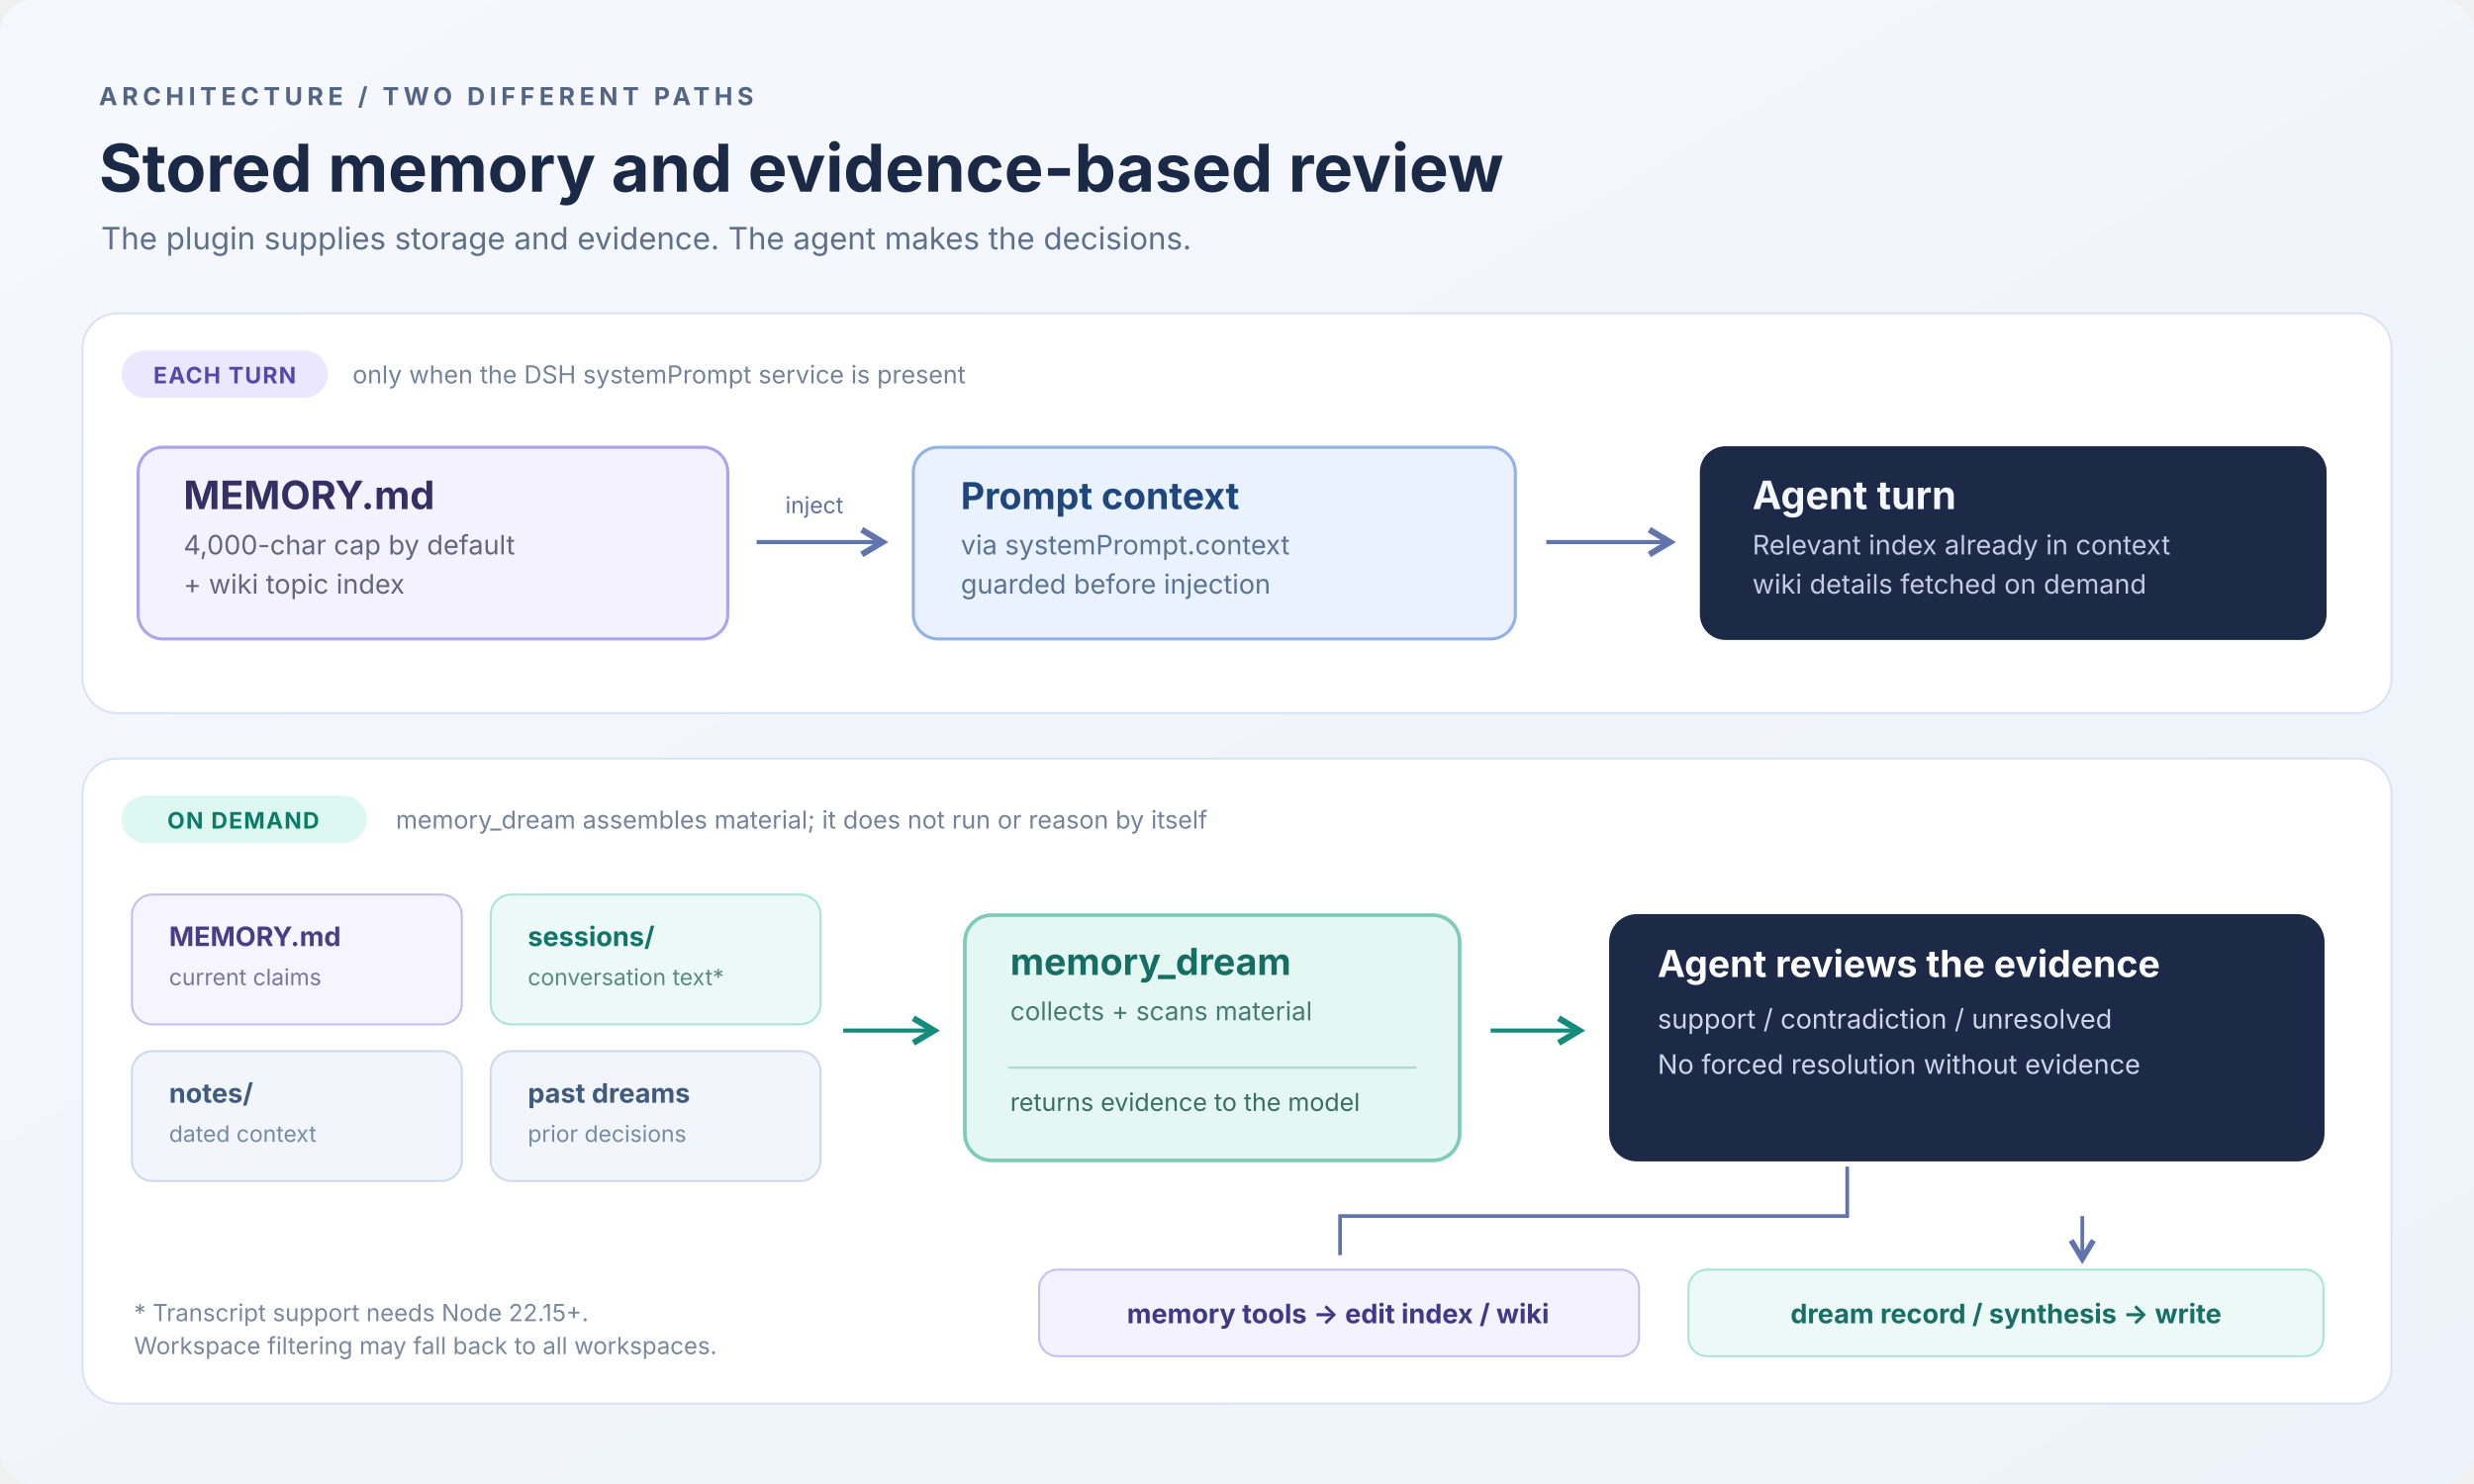
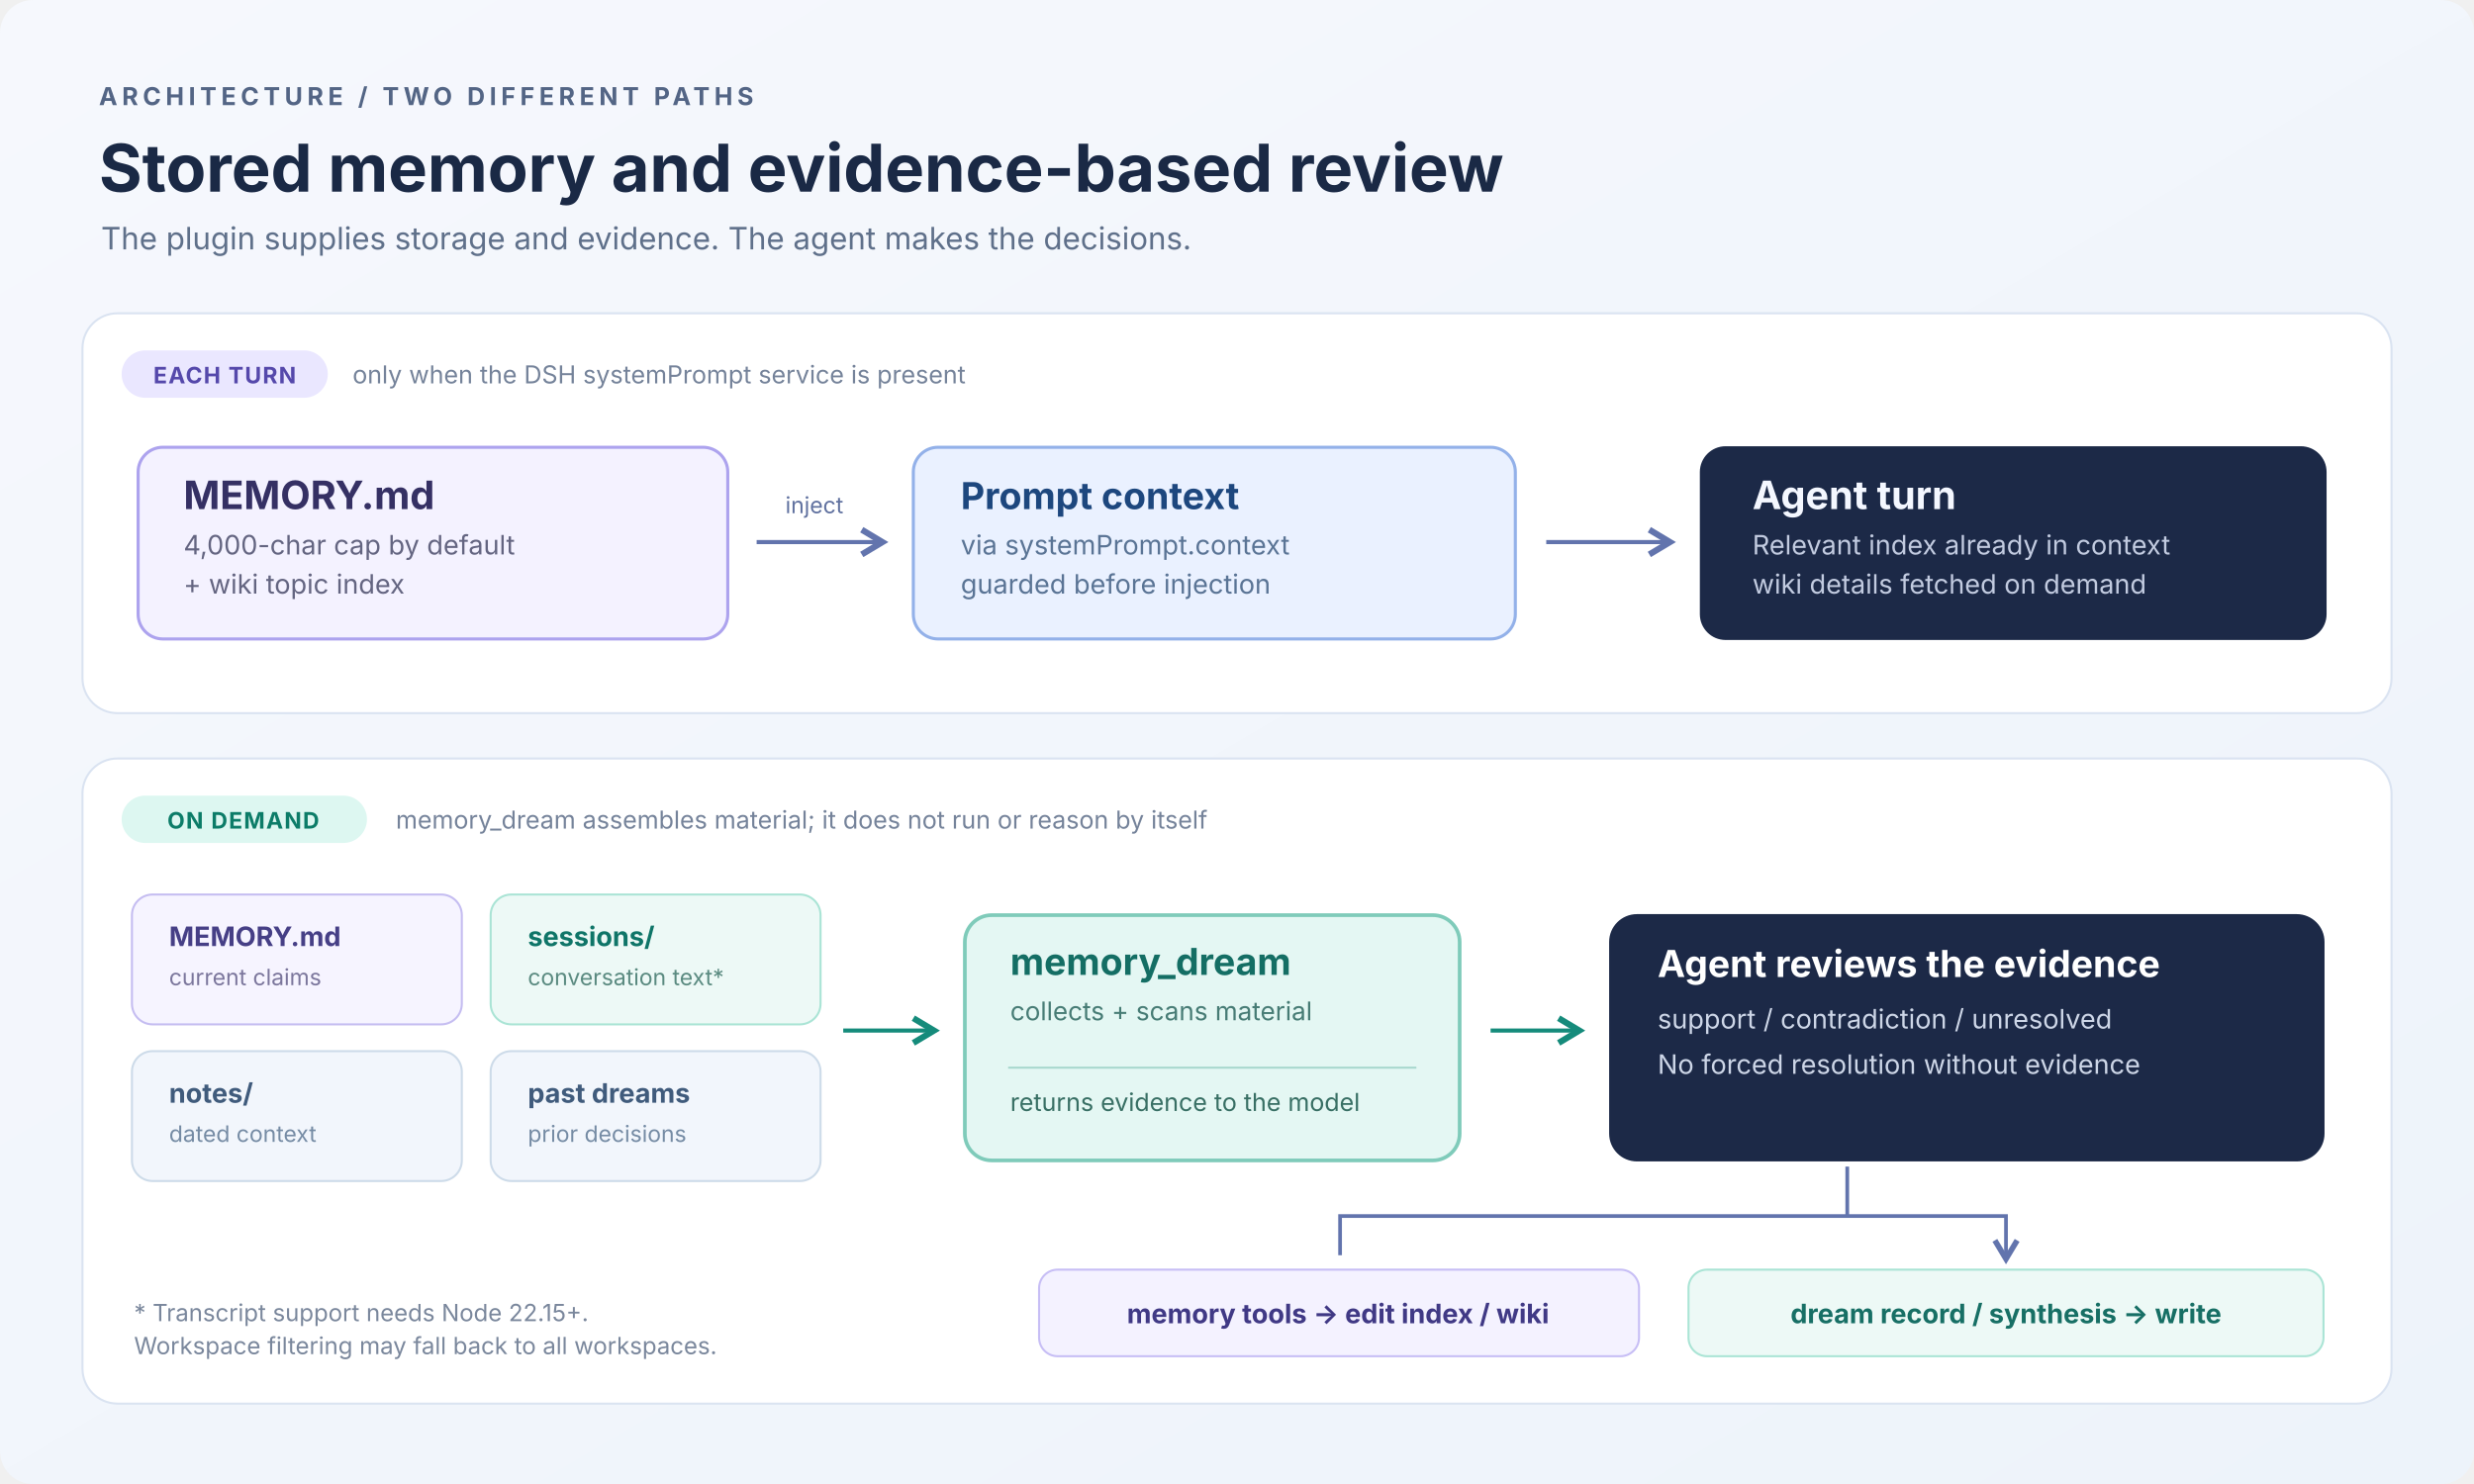
<svg xmlns="http://www.w3.org/2000/svg" width="1200" height="720" viewBox="0 0 1200 720" role="img" aria-labelledby="title desc">
  <defs>
    <linearGradient id="bg" x1="0" y1="0" x2="1" y2="1">
      <stop stop-color="#F6F8FD" />
      <stop offset="1" stop-color="#EDF3FA" />
    </linearGradient>
    <marker id="arrowB" markerWidth="8" markerHeight="8" refX="5" refY="4" orient="auto">
      <path d="M1 1 L6 4 L1 7" fill="none" stroke="#6274AD" stroke-width="1.5" />
    </marker>
    <marker id="arrowG" markerWidth="8" markerHeight="8" refX="5" refY="4" orient="auto">
      <path d="M1 1 L6 4 L1 7" fill="none" stroke="#158B7B" stroke-width="1.5" />
    </marker>
  </defs>
  <rect width="1200" height="720" rx="16" fill="url(#bg)" />
  <g font-family="Inter, Segoe UI, Arial, sans-serif">
    <text x="48" y="51" fill="#536585" font-size="12" font-weight="700" letter-spacing="2.2">ARCHITECTURE / TWO DIFFERENT PATHS</text>
    <text x="48" y="93" fill="#1A2945" font-size="32" font-weight="750">Stored memory and evidence-based review</text>
    <text x="49" y="121" fill="#5F708A" font-size="15">The plugin supplies storage and evidence. The agent makes the decisions.</text>
    <rect x="40" y="152" width="1120" height="194" rx="17" fill="#FFFFFF" stroke="#DAE3F1" />
    <rect x="59" y="170" width="100" height="23" rx="11.5" fill="#EAE7FF" />
    <text x="109" y="186" text-anchor="middle" font-size="11" font-weight="700" fill="#5548AB" letter-spacing=".6">EACH TURN</text>
    <text x="171" y="186" fill="#75839A" font-size="12">only when the DSH systemPrompt service is present</text>
    <rect x="67" y="217" width="286" height="93" rx="12" fill="#F4F2FF" stroke="#ADA3EE" stroke-width="1.5" />
    <text x="89" y="247" fill="#353064" font-size="19" font-weight="750">MEMORY.md</text>
    <text x="89" y="269" fill="#646581" font-size="13">4,000-char cap by default</text>
    <text x="89" y="288" fill="#646581" font-size="13">+ wiki topic index</text>
    <path d="M367 263 H426" stroke="#6274AD" stroke-width="2" fill="none" marker-end="url(#arrowB)" />
    <text x="395" y="249" text-anchor="middle" font-size="11" fill="#60719F">inject</text>
    <rect x="443" y="217" width="292" height="93" rx="12" fill="#EAF1FF" stroke="#93B1E9" stroke-width="1.5" />
    <text x="466" y="247" fill="#1D477E" font-size="18" font-weight="750">Prompt context</text>
    <text x="466" y="269" fill="#5A7495" font-size="13">via systemPrompt.context</text>
    <text x="466" y="288" fill="#5A7495" font-size="13">guarded before injection</text>
    <path d="M750 263 H808" stroke="#6274AD" stroke-width="2" fill="none" marker-end="url(#arrowB)" />
    <rect x="825" y="217" width="303" height="93" rx="12" fill="#1C2947" stroke="#1C2947" />
    <text x="850" y="247" fill="#F4F7FF" font-size="19" font-weight="750">Agent turn</text>
    <text x="850" y="269" fill="#C2CBE0" font-size="13">Relevant index already in context</text>
    <text x="850" y="288" fill="#C2CBE0" font-size="13">wiki details fetched on demand</text>
    <rect x="40" y="368" width="1120" height="313" rx="17" fill="#FFFFFF" stroke="#DAE3F1" />
    <rect x="59" y="386" width="119" height="23" rx="11.5" fill="#DDF7F1" />
    <text x="118" y="402" text-anchor="middle" font-size="11" font-weight="700" fill="#0C7C68" letter-spacing=".6">ON DEMAND</text>
    <text x="192" y="402" fill="#75839A" font-size="12">memory_dream assembles material; it does not run or reason by itself</text>
    <g font-size="13" font-weight="700">
      <rect x="64" y="434" width="160" height="63" rx="10" fill="#F6F4FF" stroke="#C5BDF1" />
      <text x="82" y="459" fill="#463F86">MEMORY.md</text>
      <text x="82" y="478" font-size="11" font-weight="400" fill="#7B769C">current claims</text>
      <rect x="238" y="434" width="160" height="63" rx="10" fill="#EDF9F6" stroke="#AAE4D5" />
      <text x="256" y="459" fill="#0F7568">sessions/</text>
      <text x="256" y="478" font-size="11" font-weight="400" fill="#5A8A80">conversation text*</text>
      <rect x="64" y="510" width="160" height="63" rx="10" fill="#F2F6FC" stroke="#CDDBE9" />
      <text x="82" y="535" fill="#405B7C">notes/</text>
      <text x="82" y="554" font-size="11" font-weight="400" fill="#758BA4">dated context</text>
      <rect x="238" y="510" width="160" height="63" rx="10" fill="#F2F6FC" stroke="#CDDBE9" />
      <text x="256" y="535" fill="#405B7C">past dreams</text>
      <text x="256" y="554" font-size="11" font-weight="400" fill="#758BA4">prior decisions</text>
    </g>
    <path d="M409 500 H451" stroke="#158B7B" stroke-width="2" fill="none" marker-end="url(#arrowG)" />
    <rect x="468" y="444" width="240" height="119" rx="13" fill="#E4F7F3" stroke="#7FCBBA" stroke-width="1.8" />
    <text x="490" y="473" fill="#146E64" font-size="18" font-weight="750">memory_dream</text>
    <text x="490" y="495" fill="#477C75" font-size="12.5">collects + scans material</text>
    <path d="M489 518 H687" stroke="#A8D8CE" stroke-width="1" />
    <text x="490" y="539" fill="#386F64" font-size="12">returns evidence to the model</text>
    <path d="M723 500 H764" stroke="#158B7B" stroke-width="2" fill="none" marker-end="url(#arrowG)" />
    <rect x="781" y="444" width="346" height="119" rx="13" fill="#1C2947" stroke="#1C2947" />
    <text x="804" y="474" fill="#FFFFFF" font-size="18" font-weight="750">Agent reviews the evidence</text>
    <text x="804" y="499" fill="#CDD6E7" font-size="13">support / contradiction / unresolved</text>
    <text x="804" y="521" fill="#CDD6E7" font-size="13">No forced resolution without evidence</text>
-     <path d="M896 566 V590 H650 V609 M1010 590 V609" stroke="#6274AD" fill="none" stroke-width="1.8" marker-end="url(#arrowB)" />
+     <path d="M896 566 V590 H650 V609 M896 590 H973 V609" stroke="#6274AD" fill="none" stroke-width="1.8" marker-end="url(#arrowB)" />
    <rect x="504" y="616" width="291" height="42" rx="9" fill="#F4F2FF" stroke="#C7BEF5" />
    <text x="649" y="642" text-anchor="middle" fill="#403985" font-size="13" font-weight="700">memory tools → edit index / wiki</text>
    <rect x="819" y="616" width="308" height="42" rx="9" fill="#EDF9F6" stroke="#AAE4D5" />
    <text x="973" y="642" text-anchor="middle" fill="#176F65" font-size="13" font-weight="700">dream record / synthesis → write</text>
    <text x="65" y="641" fill="#7A879C" font-size="11.5">* Transcript support needs Node 22.15+.</text>
    <text x="65" y="657" fill="#7A879C" font-size="11.5">Workspace filtering may fall back to all workspaces.</text>
  </g>
</svg>
